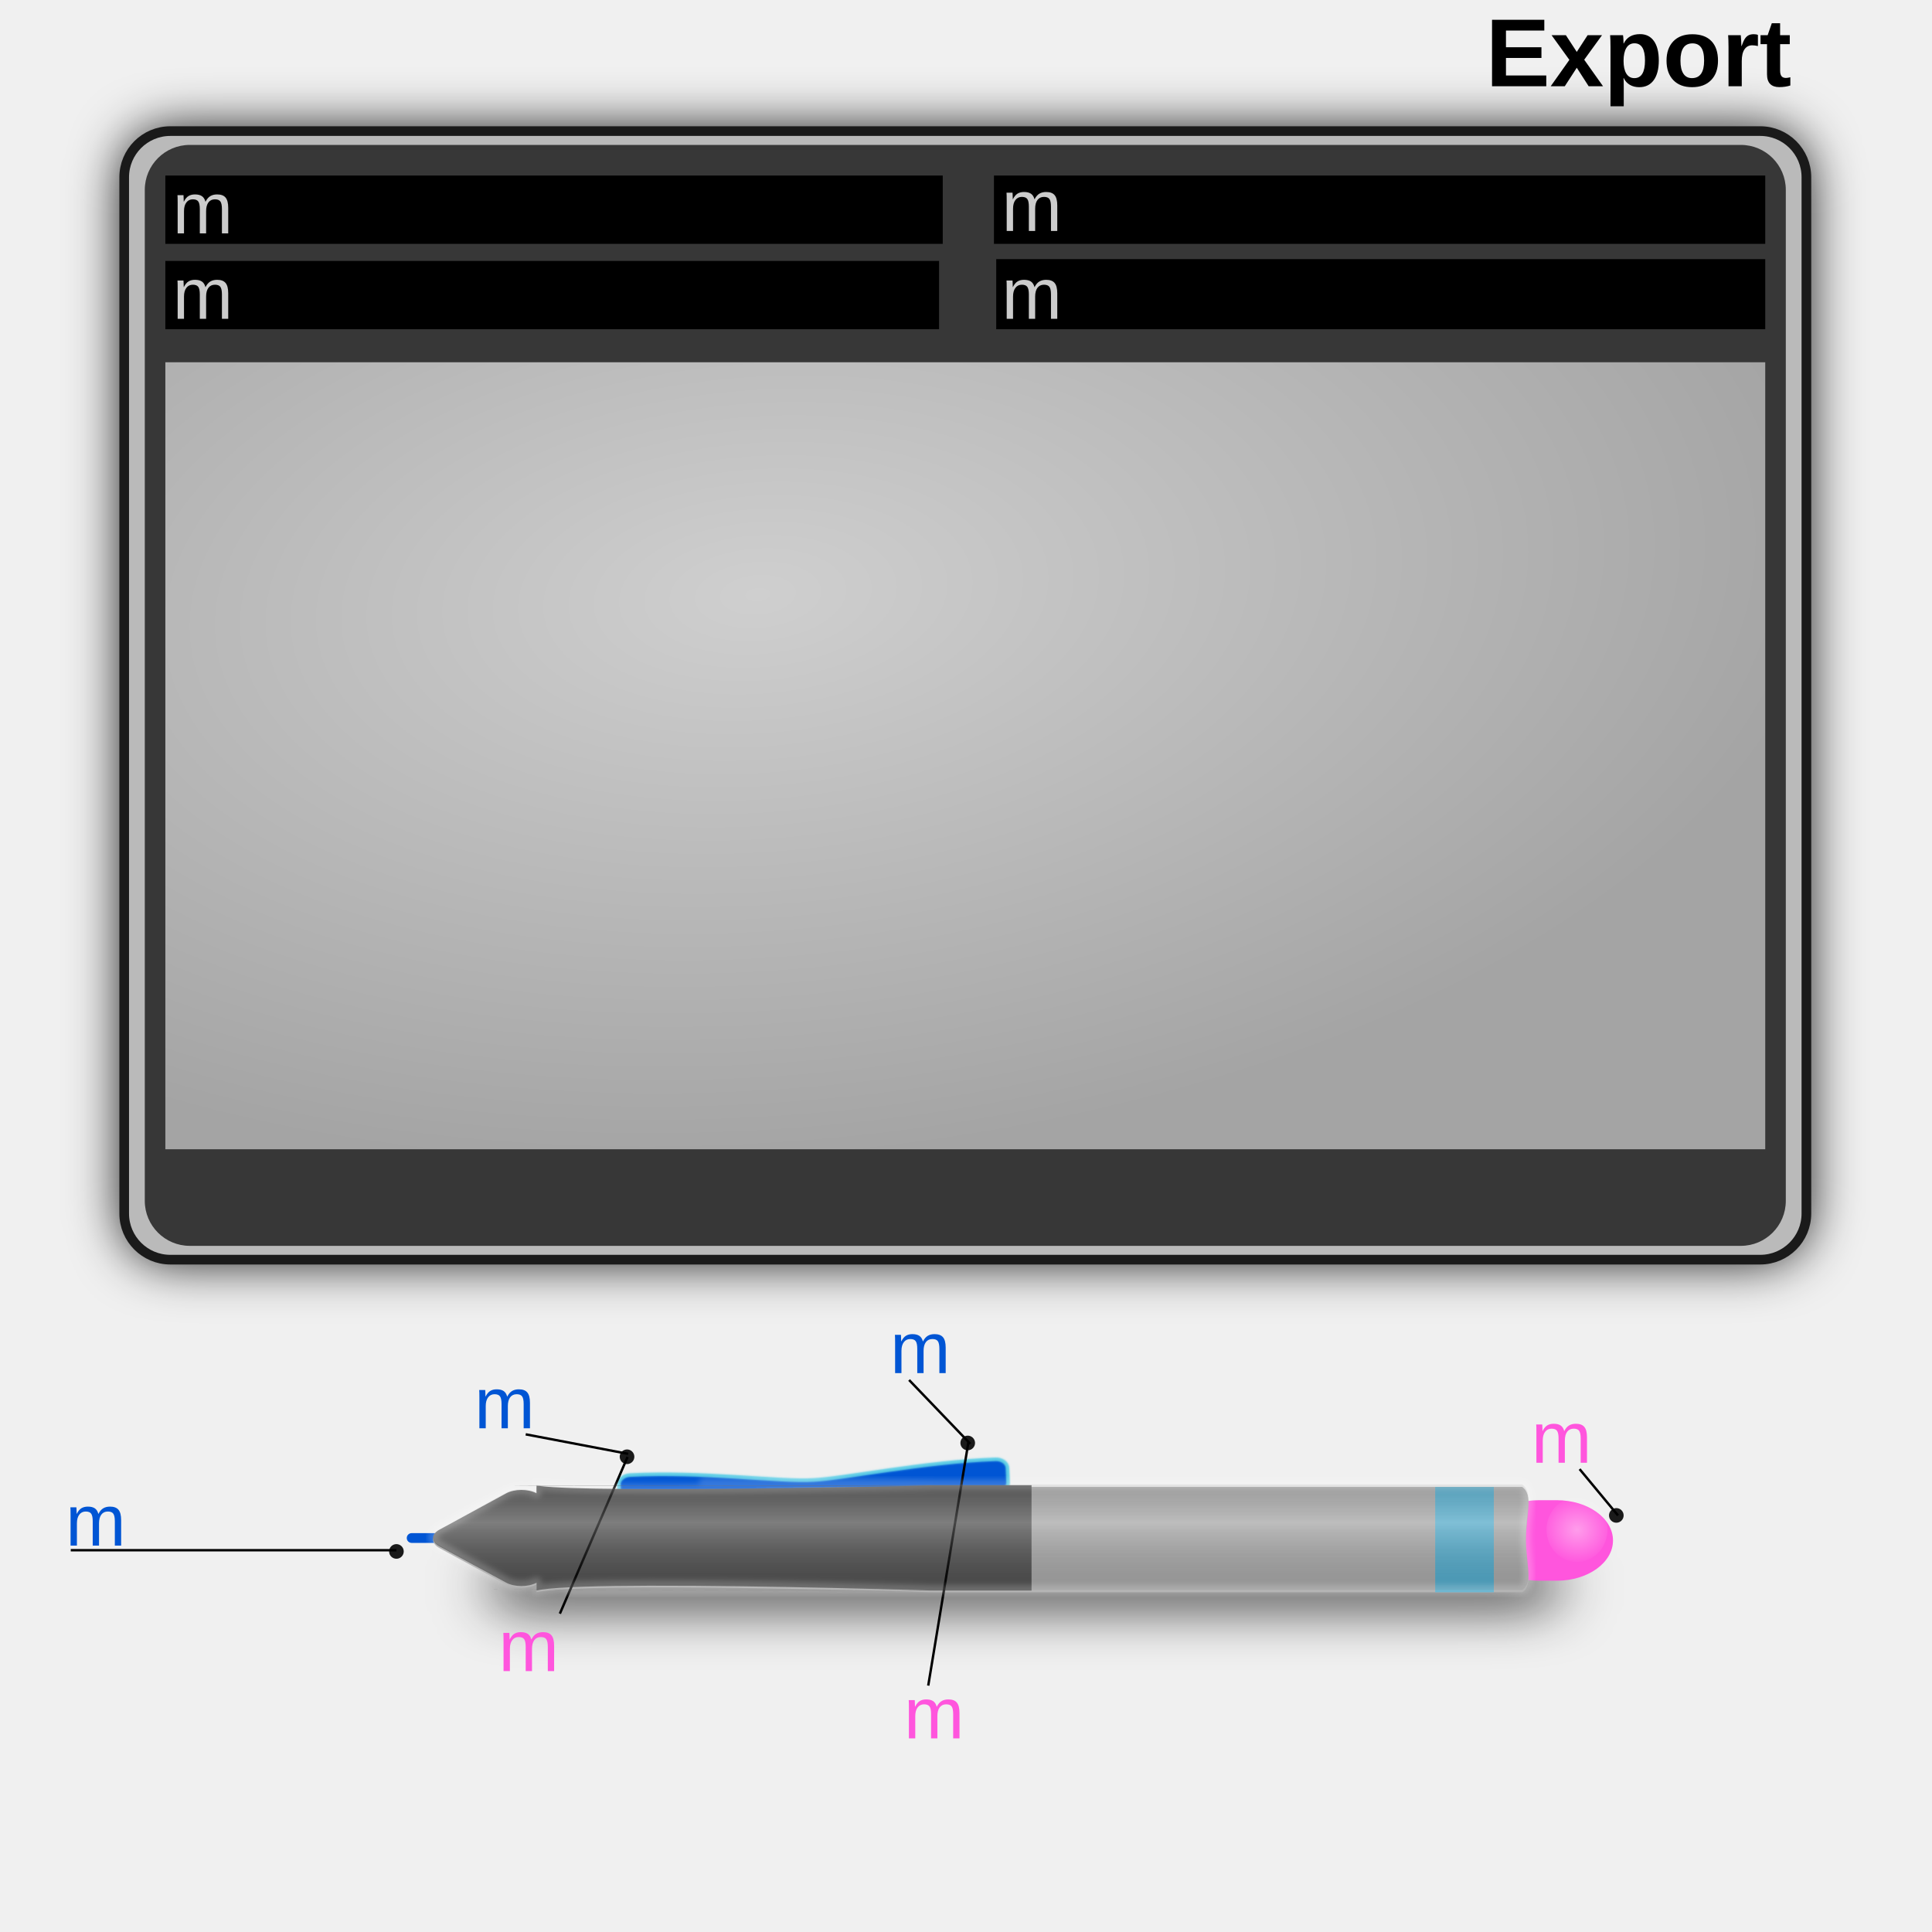
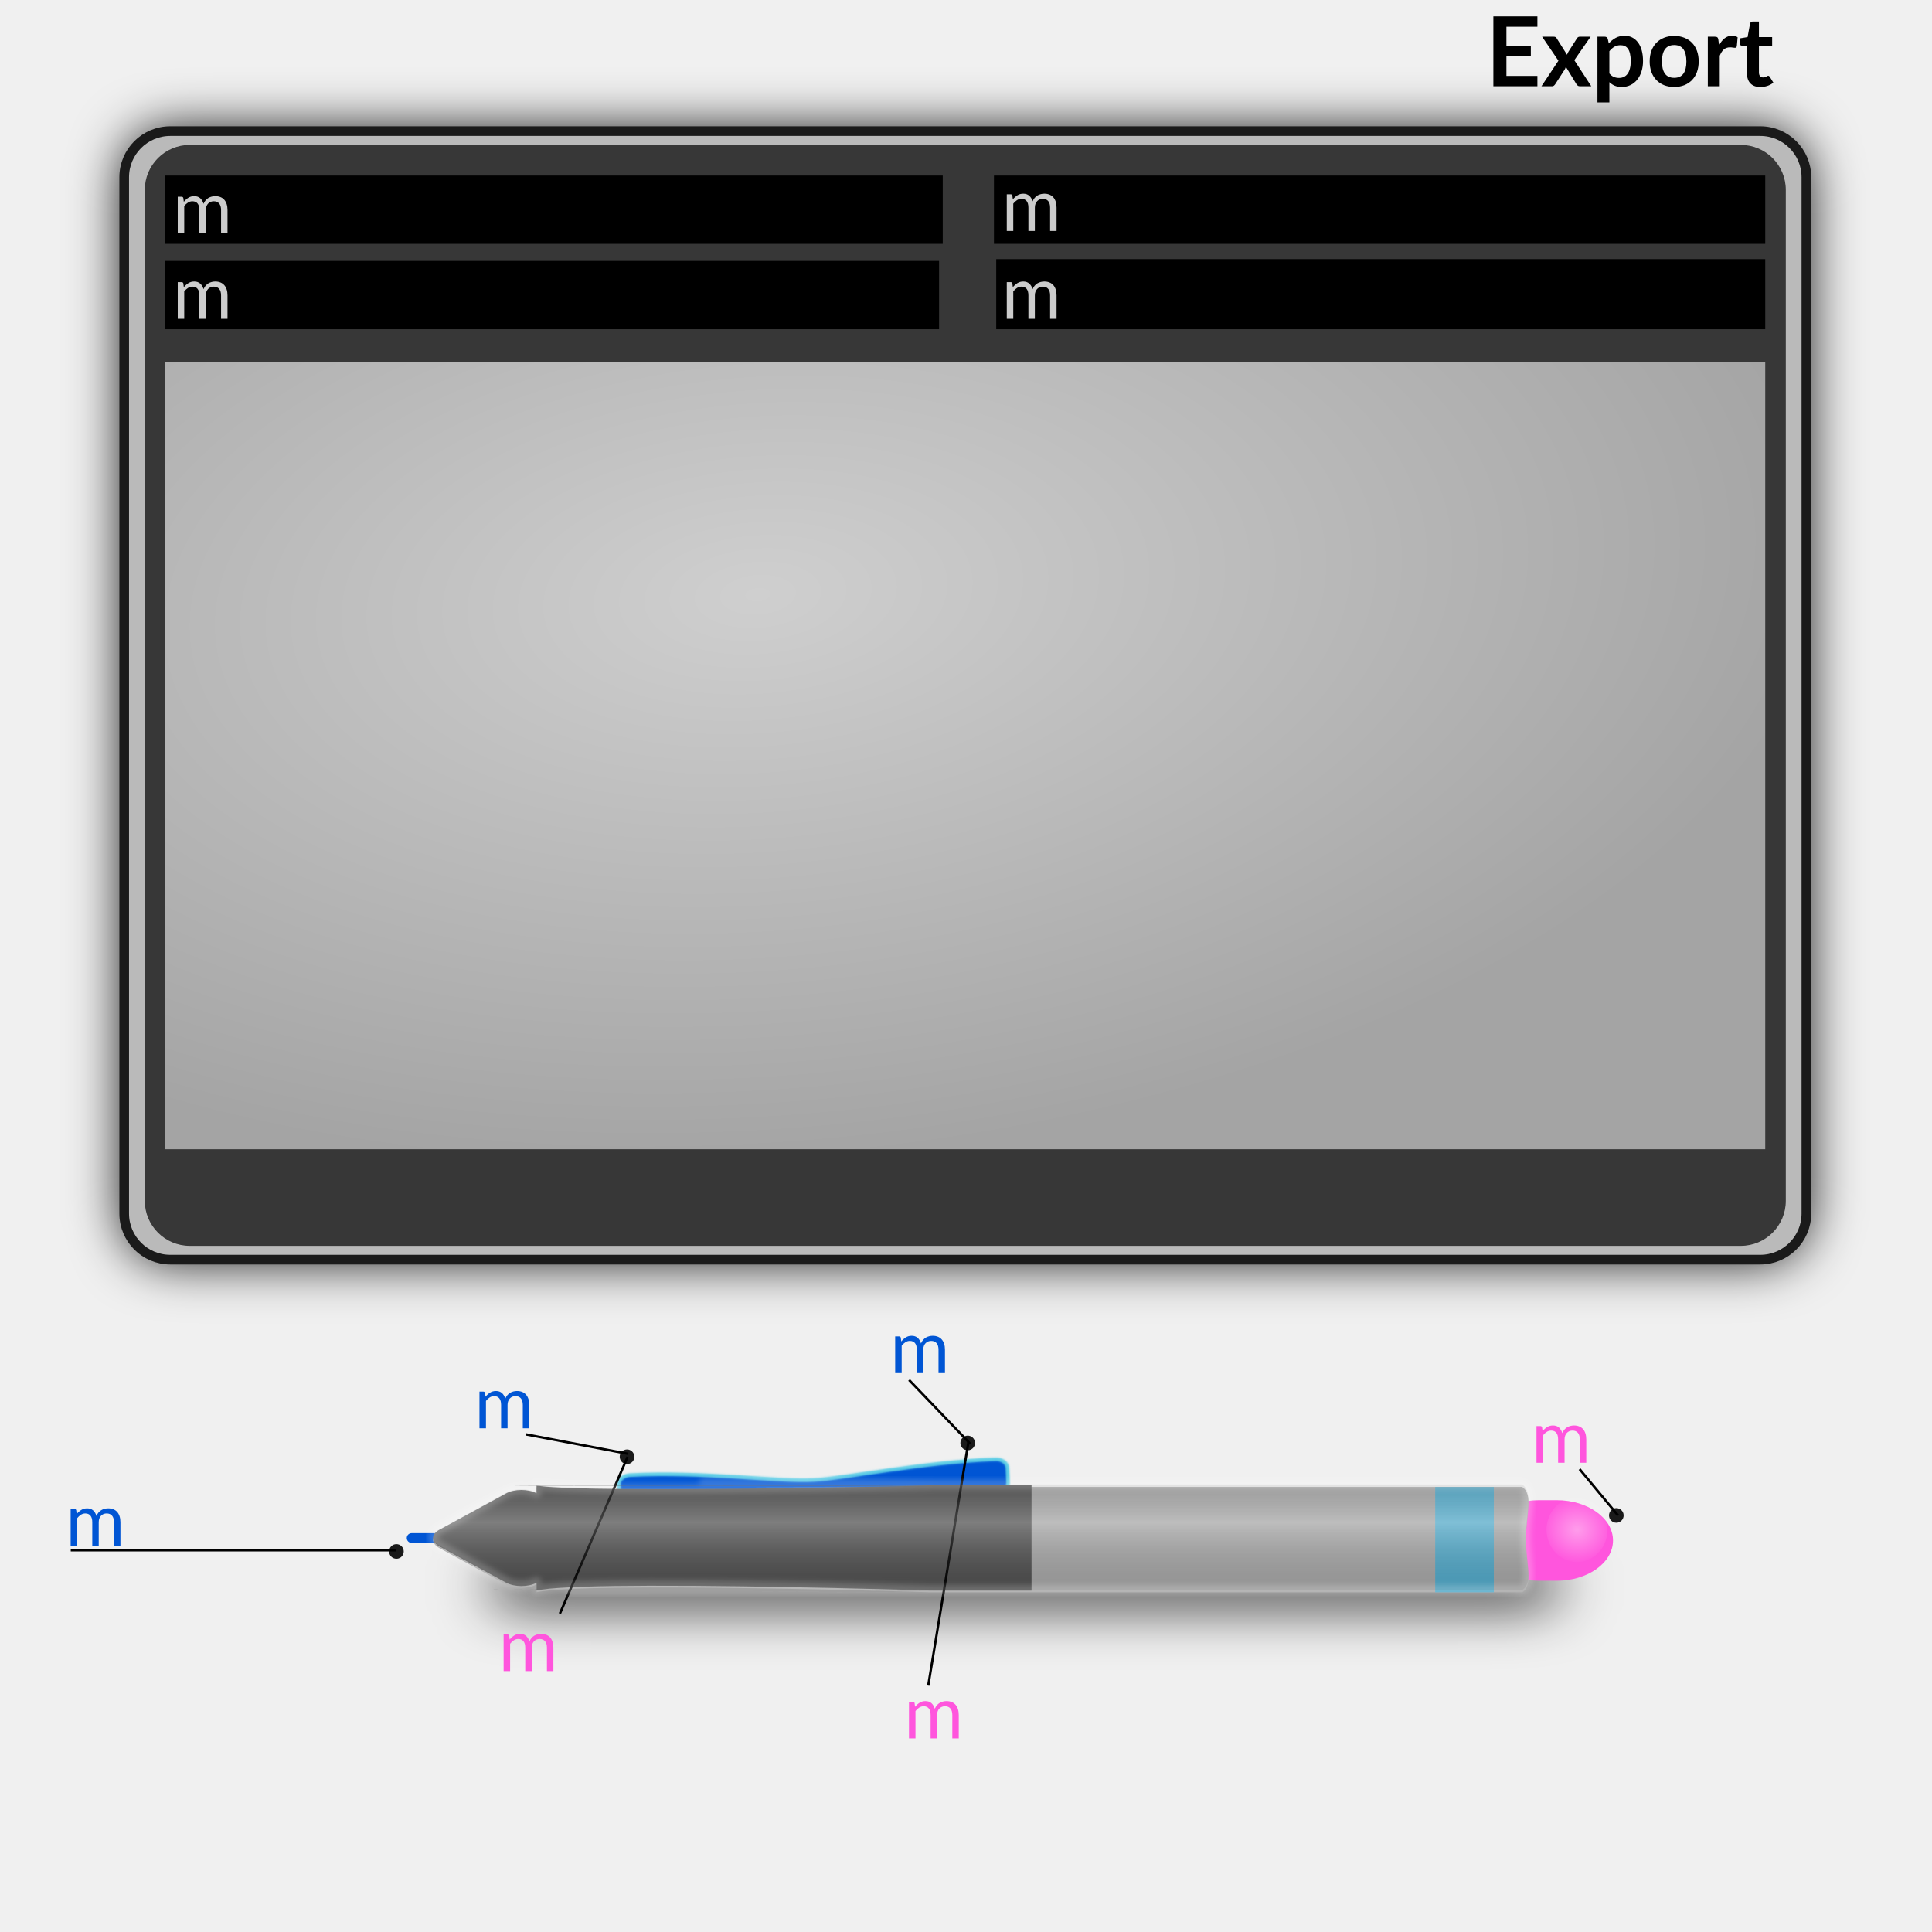
<svg xmlns="http://www.w3.org/2000/svg" xmlns:xlink="http://www.w3.org/1999/xlink" width="800" height="800" viewBox="0 0 800 800" id="svg2" version="1.1">
  <defs id="defs4">
    <linearGradient id="linearGradient4431">
      <stop style="stop-color:#cfcfcf;stop-opacity:1" offset="0" id="stop4433" />
      <stop style="stop-color:#a4a4a4;stop-opacity:1" offset="1" id="stop4435" />
    </linearGradient>
    <linearGradient id="linearGradient4429">
      <stop style="stop-color:#ffffff;stop-opacity:1" offset="0" id="stop4417" />
      <stop style="stop-color:#ffffff;stop-opacity:0" offset="1" id="stop4419" />
    </linearGradient>
    <linearGradient id="linearGradient4407">
      <stop style="stop-color:#ffffff;stop-opacity:0.655" offset="0" id="stop4409" />
      <stop style="stop-color:#000000;stop-opacity:0.196" offset="1" id="stop4411" />
    </linearGradient>
    <linearGradient id="linearGradient4313">
      <stop id="stop4347" offset="0" style="stop-color:#494949;stop-opacity:1" />
      <stop id="stop4349" offset="1" style="stop-color:#000000;stop-opacity:1" />
    </linearGradient>
    <linearGradient xlink:href="#linearGradient4313" id="linearGradient4343" gradientUnits="userSpaceOnUse" x1="363.273" y1="1101.16" x2="363.273" y2="1063.66" gradientTransform="translate(5.714286,55.71429)" />
    <linearGradient xlink:href="#linearGradient4407" id="linearGradient4405" x1="564.27" y1="1015.253" x2="564.27" y2="1045.557" gradientUnits="userSpaceOnUse" spreadMethod="reflect" gradientTransform="translate(0,-91.92388)" />
    <radialGradient xlink:href="#linearGradient4429" id="radialGradient4421" cx="652.5" cy="931.091" fx="652.5" fy="931.091" r="12.357" gradientTransform="matrix(1.214188,0.1199123,-0.09968632,1.134117,-46.43573,-207.9158)" gradientUnits="userSpaceOnUse" />
    <radialGradient xlink:href="#linearGradient4431" id="radialGradient4439" cx="323.838" cy="455.509" fx="323.838" fy="455.509" r="331.24" gradientTransform="matrix(1.356438,-0.1040808,0.05424859,0.7069971,-150.1313,210.2954)" gradientUnits="userSpaceOnUse" />
    <filter style="color-interpolation-filters:sRGB" id="filter4347" x="-0.038" width="1.076" y="-0.057" height="1.114">
      <feGaussianBlur stdDeviation="11.057" id="feGaussianBlur4349" />
    </filter>
    <filter style="color-interpolation-filters:sRGB" id="filter4377" x="-0.062" width="1.124" y="-1.954" height="4.909">
      <feGaussianBlur stdDeviation="11.516" id="feGaussianBlur4379" />
    </filter>
    <filter style="color-interpolation-filters:sRGB" id="filter4771" x="-0.006" width="1.012" y="-0.06" height="1.121">
      <feGaussianBlur stdDeviation="1.121" id="feGaussianBlur4773" />
    </filter>
    <filter style="color-interpolation-filters:sRGB" id="filter5649" x="-0.007" width="1.013" y="-0.054" height="1.108">
      <feGaussianBlur stdDeviation="0.453" id="feGaussianBlur5651" />
    </filter>
  </defs>
  <g id="layer1" transform="translate(0,-252.3622)">
    <rect rx="19.104" ry="19.104" y="306.648" x="51.429" height="467.312" width="696.559" id="rect4205" style="opacity:1;fill:#000000;fill-opacity:1;stroke:none;stroke-width:4;stroke-linecap:round;stroke-linejoin:round;stroke-miterlimit:4;stroke-dasharray:none;stroke-dashoffset:0;stroke-opacity:1;filter:url(#filter4347)" />
    <rect style="opacity:1;fill:#bababa;fill-opacity:1;stroke:#1a1a1a;stroke-width:4;stroke-linecap:round;stroke-linejoin:round;stroke-miterlimit:4;stroke-dasharray:none;stroke-dashoffset:0;stroke-opacity:1" id="rect4136" width="696.559" height="467.312" x="51.429" y="306.648" ry="19.104" rx="19.104" />
    <rect rx="18.637" ry="18.637" y="312.366" x="59.951" height="455.877" width="679.514" id="rect4138" style="opacity:1;fill:#373737;fill-opacity:1;stroke:none;stroke-width:3.902;stroke-linecap:round;stroke-linejoin:round;stroke-miterlimit:4;stroke-dasharray:none;stroke-dashoffset:0;stroke-opacity:1" />
    <rect style="opacity:1;fill:url(#radialGradient4439);fill-opacity:1;stroke:none;stroke-width:3.902;stroke-linecap:round;stroke-linejoin:round;stroke-miterlimit:4;stroke-dasharray:none;stroke-dashoffset:0;stroke-opacity:1" id="rect4140" width="662.479" height="325.877" x="68.469" y="402.366" ry="0" rx="0" />
    <rect style="opacity:1;fill:#000000;fill-opacity:1;stroke:none;stroke-width:4;stroke-linecap:round;stroke-linejoin:round;stroke-miterlimit:4;stroke-dasharray:none;stroke-dashoffset:0;stroke-opacity:1" id="rect4146" width="319.373" height="28.284" x="411.575" y="325.052" />
    <rect style="opacity:0.96;fill:#000000;fill-opacity:1;fill-rule:nonzero;stroke:none;stroke-width:4;stroke-linecap:round;stroke-linejoin:round;stroke-miterlimit:4;stroke-dasharray:none;stroke-dashoffset:0;stroke-opacity:1;filter:url(#filter4377)" id="rect4351" width="446.487" height="14.142" x="201.02" y="901.849" rx="19.104" ry="14.142" />
    <rect style="opacity:1;fill:#ff55dd;fill-opacity:1;stroke:none;stroke-width:4;stroke-linecap:round;stroke-linejoin:round;stroke-miterlimit:4;stroke-dasharray:none;stroke-dashoffset:0;stroke-opacity:1" id="rect4167" width="53.937" height="33.335" x="613.973" y="873.565" rx="23.227" ry="23.227" />
    <rect style="opacity:1;fill:#0055d4;fill-opacity:1;stroke:none;stroke-width:4;stroke-linecap:round;stroke-linejoin:round;stroke-miterlimit:4;stroke-dasharray:none;stroke-dashoffset:0;stroke-opacity:1" id="rect4180" width="24.244" height="4.041" x="168.433" y="887.202" rx="2.02" ry="2.02" wakey="" />
    <path style="opacity:1;fill:#0055d4;fill-opacity:1;stroke:#5ecee6;stroke-width:1.5;stroke-linecap:round;stroke-linejoin:round;stroke-miterlimit:4;stroke-dasharray:none;stroke-dashoffset:0;stroke-opacity:1;filter:url(#filter5649)" d="m 260.87,863.166 c 30.265,-1.559 62.036,2.884 75.902,2.032 12.386,-0.535 46.167,-7.554 75.445,-8.564 2.653,-0.092 4.86,1.482 4.951,3.58 l 0.258,5.986 c 0.091,2.098 -1.972,3.878 -4.624,3.993 l -151.347,6.532 c -2.652,0.115 -4.86,-1.482 -4.951,-3.58 l -0.258,-5.986 c -0.091,-2.098 1.973,-3.856 4.624,-3.993 z" id="rect4182" />
-     <text xml:space="preserve" style="font-style:normal;font-weight:normal;font-size:40px;line-height:125%;font-family:Sans;letter-spacing:0px;word-spacing:0px;fill:#0055d4;fill-opacity:1;stroke:none;stroke-width:1px;stroke-linecap:butt;stroke-linejoin:miter;stroke-opacity:1" x="368.571" y="820.934" id="text4186" wakey="STYLUS:3">
-       <tspan id="tspan4188" x="368.571" y="820.934" style="font-size:30px;-inkscape-font-specification:Arial;font-family:Arial;font-weight:normal;font-style:normal;font-stretch:normal;font-variant:normal">m</tspan>
+     <text xml:space="preserve" style="font-style:normal;font-weight:normal;font-size:40px;line-height:125%;font-family:Lato;letter-spacing:0px;word-spacing:0px;fill:#0055d4;fill-opacity:1;stroke:none;stroke-width:1px;stroke-linecap:butt;stroke-linejoin:miter;stroke-opacity:1" x="368.571" y="820.934" id="text4186" wakey="STYLUS:3">
+       <tspan id="tspan4188" x="368.571" y="820.934" style="font-size:30px;-inkscape-font-specification:Lato;font-family:Lato;font-weight:normal;font-style:normal;font-stretch:normal;font-variant:normal">m</tspan>
    </text>
-     <text wakey="STYLUS:1" id="text4190" y="892.362" x="27.143" style="font-style:normal;font-weight:normal;font-size:40px;line-height:125%;font-family:Sans;letter-spacing:0px;word-spacing:0px;fill:#0055d4;fill-opacity:1;stroke:none;stroke-width:1px;stroke-linecap:butt;stroke-linejoin:miter;stroke-opacity:1" xml:space="preserve">
-       <tspan y="892.362" x="27.143" id="tspan4192" style="font-size:30px;-inkscape-font-specification:Arial;font-family:Arial;font-weight:normal;font-style:normal;font-stretch:normal;font-variant:normal">m</tspan>
+     <text wakey="STYLUS:1" id="text4190" y="892.362" x="27.143" style="font-style:normal;font-weight:normal;font-size:40px;line-height:125%;font-family:Lato;letter-spacing:0px;word-spacing:0px;fill:#0055d4;fill-opacity:1;stroke:none;stroke-width:1px;stroke-linecap:butt;stroke-linejoin:miter;stroke-opacity:1" xml:space="preserve">
+       <tspan y="892.362" x="27.143" id="tspan4192" style="font-size:30px;-inkscape-font-specification:Lato;font-family:Lato;font-weight:normal;font-style:normal;font-stretch:normal;font-variant:normal">m</tspan>
    </text>
-     <text xml:space="preserve" style="font-style:normal;font-weight:normal;font-size:40px;line-height:125%;font-family:Sans;letter-spacing:0px;word-spacing:0px;fill:#0055d4;fill-opacity:1;stroke:none;stroke-width:1px;stroke-linecap:butt;stroke-linejoin:miter;stroke-opacity:1" x="196.429" y="843.791" id="text4194" wakey="STYLUS:2">
-       <tspan id="tspan4196" x="196.429" y="843.791" style="font-size:30px;-inkscape-font-specification:Arial;font-family:Arial;font-weight:normal;font-style:normal;font-stretch:normal;font-variant:normal">m</tspan>
+     <text xml:space="preserve" style="font-style:normal;font-weight:normal;font-size:40px;line-height:125%;font-family:Lato;letter-spacing:0px;word-spacing:0px;fill:#0055d4;fill-opacity:1;stroke:none;stroke-width:1px;stroke-linecap:butt;stroke-linejoin:miter;stroke-opacity:1" x="196.429" y="843.791" id="text4194" wakey="STYLUS:2">
+       <tspan id="tspan4196" x="196.429" y="843.791" style="font-size:30px;-inkscape-font-specification:Lato;font-family:Lato;font-weight:normal;font-style:normal;font-stretch:normal;font-variant:normal">m</tspan>
    </text>
    <rect y="325.052" x="68.469" height="28.284" width="321.898" id="rect4387" style="opacity:1;fill:#000000;fill-opacity:1;stroke:none;stroke-width:4;stroke-linecap:round;stroke-linejoin:round;stroke-miterlimit:4;stroke-dasharray:none;stroke-dashoffset:0;stroke-opacity:1" />
-     <text wakey="PAD:3" id="text4198" y="349.01" x="71.489" style="font-style:normal;font-weight:normal;font-size:15px;line-height:125%;font-family:Sans;letter-spacing:0px;word-spacing:0px;fill:#cccccc;fill-opacity:1;stroke:none;stroke-width:1px;stroke-linecap:butt;stroke-linejoin:miter;stroke-opacity:1;" xml:space="preserve">
-       <tspan y="349.01" x="71.489" id="tspan4200" style="font-size:30px;-inkscape-font-specification:Arial;font-family:Arial;font-weight:normal;font-style:normal;font-stretch:normal;font-variant:normal;fill:#cccccc;">m</tspan>
+     <text wakey="PAD:3" id="text4198" y="349.01" x="71.489" style="font-style:normal;font-weight:normal;font-size:15px;line-height:125%;font-family:Lato;letter-spacing:0px;word-spacing:0px;fill:#cccccc;fill-opacity:1;stroke:none;stroke-width:1px;stroke-linecap:butt;stroke-linejoin:miter;stroke-opacity:1;" xml:space="preserve">
+       <tspan y="349.01" x="71.489" id="tspan4200" style="font-size:30px;-inkscape-font-specification:Lato;font-family:Lato;font-weight:normal;font-style:normal;font-stretch:normal;font-variant:normal;fill:#cccccc;">m</tspan>
    </text>
    <rect y="359.665" x="412.515" height="29.027" width="318.433" id="rect4385" style="opacity:1;fill:#000000;fill-opacity:1;stroke:none;stroke-width:4;stroke-linecap:round;stroke-linejoin:round;stroke-miterlimit:4;stroke-dasharray:none;stroke-dashoffset:0;stroke-opacity:1" />
    <rect style="opacity:1;fill:#000000;fill-opacity:1;stroke:none;stroke-width:4;stroke-linecap:round;stroke-linejoin:round;stroke-miterlimit:4;stroke-dasharray:none;stroke-dashoffset:0;stroke-opacity:1" id="rect4389" width="320.383" height="28.284" x="68.469" y="360.408" />
-     <text xml:space="preserve" style="font-style:normal;font-weight:normal;font-size:40px;line-height:125%;font-family:Sans;letter-spacing:0px;word-spacing:0px;fill:#cccccc;fill-opacity:1;stroke:none;stroke-width:1px;stroke-linecap:butt;stroke-linejoin:miter;stroke-opacity:1;" x="71.489" y="384.365" id="text4202" wakey="PAD:1">
-       <tspan id="tspan4204" x="71.489" y="384.365" style="font-size:30px;-inkscape-font-specification:Arial;font-family:Arial;font-weight:normal;font-style:normal;font-stretch:normal;font-variant:normal;fill:#cccccc;">m</tspan>
+     <text xml:space="preserve" style="font-style:normal;font-weight:normal;font-size:40px;line-height:125%;font-family:Lato;letter-spacing:0px;word-spacing:0px;fill:#cccccc;fill-opacity:1;stroke:none;stroke-width:1px;stroke-linecap:butt;stroke-linejoin:miter;stroke-opacity:1;" x="71.489" y="384.365" id="text4202" wakey="PAD:1">
+       <tspan id="tspan4204" x="71.489" y="384.365" style="font-size:30px;-inkscape-font-specification:Lato;font-family:Lato;font-weight:normal;font-style:normal;font-stretch:normal;font-variant:normal;fill:#cccccc;">m</tspan>
    </text>
-     <text wakey="PAD:9" id="text4206" y="384.365" x="414.778" style="font-style:normal;font-weight:normal;font-size:40px;line-height:125%;font-family:Sans;letter-spacing:0px;word-spacing:0px;fill:#cccccc;fill-opacity:1;stroke:none;stroke-width:1px;stroke-linecap:butt;stroke-linejoin:miter;stroke-opacity:1;" xml:space="preserve">
-       <tspan y="384.365" x="414.778" id="tspan4208" style="font-size:30px;-inkscape-font-specification:Arial;font-family:Arial;font-weight:normal;font-style:normal;font-stretch:normal;font-variant:normal;fill:#cccccc;">m</tspan>
+     <text wakey="PAD:9" id="text4206" y="384.365" x="414.778" style="font-style:normal;font-weight:normal;font-size:40px;line-height:125%;font-family:Lato;letter-spacing:0px;word-spacing:0px;fill:#cccccc;fill-opacity:1;stroke:none;stroke-width:1px;stroke-linecap:butt;stroke-linejoin:miter;stroke-opacity:1;" xml:space="preserve">
+       <tspan y="384.365" x="414.778" id="tspan4208" style="font-size:30px;-inkscape-font-specification:Lato;font-family:Lato;font-weight:normal;font-style:normal;font-stretch:normal;font-variant:normal;fill:#cccccc;">m</tspan>
    </text>
-     <text xml:space="preserve" style="font-style:normal;font-weight:normal;font-size:40px;line-height:125%;font-family:Sans;letter-spacing:0px;word-spacing:0px;fill:#cccccc;fill-opacity:1;stroke:none;stroke-width:1px;stroke-linecap:butt;stroke-linejoin:miter;stroke-opacity:1;" x="414.778" y="347.999" id="text4210" wakey="PAD:8">
-       <tspan id="tspan4212" x="414.778" y="347.999" style="font-size:30px;-inkscape-font-specification:Arial;font-family:Arial;font-weight:normal;font-style:normal;font-stretch:normal;font-variant:normal;fill:#cccccc;">m</tspan>
+     <text xml:space="preserve" style="font-style:normal;font-weight:normal;font-size:40px;line-height:125%;font-family:Lato;letter-spacing:0px;word-spacing:0px;fill:#cccccc;fill-opacity:1;stroke:none;stroke-width:1px;stroke-linecap:butt;stroke-linejoin:miter;stroke-opacity:1;" x="414.778" y="347.999" id="text4210" wakey="PAD:8">
+       <tspan id="tspan4212" x="414.778" y="347.999" style="font-size:30px;-inkscape-font-specification:Lato;font-family:Lato;font-weight:normal;font-style:normal;font-stretch:normal;font-variant:normal;fill:#cccccc;">m</tspan>
    </text>
-     <text wakey="ERASER:3" id="text4214" y="972.194" x="374.286" style="font-style:normal;font-weight:normal;font-size:40px;line-height:125%;font-family:Sans;letter-spacing:0px;word-spacing:0px;fill:#ff55dd;fill-opacity:1;stroke:none;stroke-width:1px;stroke-linecap:butt;stroke-linejoin:miter;stroke-opacity:1" xml:space="preserve">
-       <tspan y="972.194" x="374.286" id="tspan4216" style="font-size:30px;-inkscape-font-specification:Arial;font-family:Arial;font-weight:normal;font-style:normal;font-stretch:normal;font-variant:normal">m</tspan>
+     <text wakey="ERASER:3" id="text4214" y="972.194" x="374.286" style="font-style:normal;font-weight:normal;font-size:40px;line-height:125%;font-family:Lato;letter-spacing:0px;word-spacing:0px;fill:#ff55dd;fill-opacity:1;stroke:none;stroke-width:1px;stroke-linecap:butt;stroke-linejoin:miter;stroke-opacity:1" xml:space="preserve">
+       <tspan y="972.194" x="374.286" id="tspan4216" style="font-size:30px;-inkscape-font-specification:Lato;font-family:Lato;font-weight:normal;font-style:normal;font-stretch:normal;font-variant:normal">m</tspan>
    </text>
-     <text wakey="ERASER:2" id="text4218" y="944.337" x="206.429" style="font-style:normal;font-weight:normal;font-size:40px;line-height:125%;font-family:Sans;letter-spacing:0px;word-spacing:0px;fill:#ff55dd;fill-opacity:1;stroke:none;stroke-width:1px;stroke-linecap:butt;stroke-linejoin:miter;stroke-opacity:1" xml:space="preserve">
-       <tspan y="944.337" x="206.429" id="tspan4220" style="font-size:30px;-inkscape-font-specification:Arial;font-family:Arial;font-weight:normal;font-style:normal;font-stretch:normal;font-variant:normal">m</tspan>
+     <text wakey="ERASER:2" id="text4218" y="944.337" x="206.429" style="font-style:normal;font-weight:normal;font-size:40px;line-height:125%;font-family:Lato;letter-spacing:0px;word-spacing:0px;fill:#ff55dd;fill-opacity:1;stroke:none;stroke-width:1px;stroke-linecap:butt;stroke-linejoin:miter;stroke-opacity:1" xml:space="preserve">
+       <tspan y="944.337" x="206.429" id="tspan4220" style="font-size:30px;-inkscape-font-specification:Lato;font-family:Lato;font-weight:normal;font-style:normal;font-stretch:normal;font-variant:normal">m</tspan>
    </text>
-     <text xml:space="preserve" style="font-style:normal;font-weight:normal;font-size:40px;line-height:125%;font-family:Sans;letter-spacing:0px;word-spacing:0px;fill:#ff55dd;fill-opacity:1;stroke:none;stroke-width:1px;stroke-linecap:butt;stroke-linejoin:miter;stroke-opacity:1" x="634.119" y="858.055" id="text4222" wakey="ERASER:1">
-       <tspan id="tspan4224" x="634.119" y="858.055" style="font-size:30px;-inkscape-font-specification:Arial;font-family:Arial;font-weight:normal;font-style:normal;font-stretch:normal;font-variant:normal">m</tspan>
+     <text xml:space="preserve" style="font-style:normal;font-weight:normal;font-size:40px;line-height:125%;font-family:Lato;letter-spacing:0px;word-spacing:0px;fill:#ff55dd;fill-opacity:1;stroke:none;stroke-width:1px;stroke-linecap:butt;stroke-linejoin:miter;stroke-opacity:1" x="634.119" y="858.055" id="text4222" wakey="ERASER:1">
+       <tspan id="tspan4224" x="634.119" y="858.055" style="font-size:30px;-inkscape-font-specification:Lato;font-family:Lato;font-weight:normal;font-style:normal;font-stretch:normal;font-variant:normal">m</tspan>
    </text>
    <path style="opacity:1;fill:#1a1a1a;fill-opacity:1;stroke:none;stroke-width:4;stroke-linecap:round;stroke-linejoin:round;stroke-miterlimit:4;stroke-dasharray:none;stroke-dashoffset:0;stroke-opacity:1" id="path4245" d="m 164.702,897.758 a 3.03,3.03 0 0 1 -3.521,-2.369 3.03,3.03 0 0 1 2.299,-3.566 3.03,3.03 0 0 1 3.611,2.229 3.03,3.03 0 0 1 -2.158,3.654" />
    <path style="fill:none;fill-rule:evenodd;stroke:#000000;stroke-width:1px;stroke-linecap:butt;stroke-linejoin:miter;stroke-opacity:1" d="m 29.294,894.273 134.855,0" id="path4247" />
    <path style="opacity:1;fill:#1a1a1a;fill-opacity:1;stroke:none;stroke-width:4;stroke-linecap:round;stroke-linejoin:round;stroke-miterlimit:4;stroke-dasharray:none;stroke-dashoffset:0;stroke-opacity:1" id="path4245-8" d="m 260.195,858.556 a 3.03,3.03 0 0 1 -3.521,-2.369 3.03,3.03 0 0 1 2.299,-3.566 3.03,3.03 0 0 1 3.611,2.229 3.03,3.03 0 0 1 -2.158,3.654" />
    <path d="m 401.267,852.842 a 3.03,3.03 0 0 1 -3.521,-2.369 3.03,3.03 0 0 1 2.299,-3.566 3.03,3.03 0 0 1 3.611,2.229 3.03,3.03 0 0 1 -2.158,3.654" id="path4268" style="opacity:1;fill:#1a1a1a;fill-opacity:1;stroke:none;stroke-width:4;stroke-linecap:round;stroke-linejoin:round;stroke-miterlimit:4;stroke-dasharray:none;stroke-dashoffset:0;stroke-opacity:1" />
    <path style="opacity:1;fill:#1a1a1a;fill-opacity:1;stroke:none;stroke-width:4;stroke-linecap:round;stroke-linejoin:round;stroke-miterlimit:4;stroke-dasharray:none;stroke-dashoffset:0;stroke-opacity:1" id="path4270" d="m 669.838,882.842 a 3.03,3.03 0 0 1 -3.521,-2.369 3.03,3.03 0 0 1 2.299,-3.566 3.03,3.03 0 0 1 3.611,2.229 3.03,3.03 0 0 1 -2.158,3.654" />
    <path style="fill:none;fill-rule:evenodd;stroke:#000000;stroke-width:1px;stroke-linecap:butt;stroke-linejoin:miter;stroke-opacity:1" d="m 654.074,860.686 15.91,19.193" id="path4272" />
    <path style="fill:none;fill-rule:evenodd;stroke:#000000;stroke-width:1px;stroke-linecap:butt;stroke-linejoin:miter;stroke-opacity:1" d="M 401.786,850.219 376.429,823.791" id="path4276" />
    <path style="fill:none;fill-rule:evenodd;stroke:#000000;stroke-width:1px;stroke-linecap:butt;stroke-linejoin:miter;stroke-opacity:1" d="m 260.114,854.372 -42.426,-8.081" id="path4280" />
    <g id="g4308" transform="translate(0,-131.4286)">
      <path style="opacity:1;fill:#a4a4a4;fill-opacity:1;stroke:none;stroke-width:4;stroke-linecap:round;stroke-linejoin:round;stroke-miterlimit:4;stroke-dasharray:none;stroke-dashoffset:0;stroke-opacity:1" d="m 385.204,999.5 c 0,0 -163.023,0.146 -0.445,0.146 0,0 -143.763,3.343 -162.577,0 l 0,3.201 c -3.547,-1.861 -9.155,-1.843 -12.654,0.061 l -27.541,14.982 c -3.54,1.925 -3.54,5.024 0,6.949 l 27.541,14.982 c 3.5,1.904 9.107,1.921 12.654,0.06 l 0,3.201 c 20.002,-4.414 162.577,0 162.577,0 -165.939,-0.383 0.131,0.043 0.131,0.043 l 245.55,0 c 4.602,-3.289 1.41,-11.767 1.41,-21.762 0,-10.101 3.261,-18.653 -1.559,-21.865 z" id="path4301" />
      <path id="path4296" transform="translate(0,252.3622)" d="m 594.285,747.139 0,43.627 24.287,0 0,-43.627 -24.287,0 z" style="opacity:1;fill:#4fa7c7;fill-opacity:1;stroke:none;stroke-width:4;stroke-linecap:round;stroke-linejoin:round;stroke-miterlimit:4;stroke-dasharray:none;stroke-dashoffset:0;stroke-opacity:1" />
      <path id="path4303" d="m 385.205,998.787 c 0,0 -90.426,0.125 -162.463,0.225 -0.172,-0.027 -0.405,-0.051 -0.561,-0.078 l 0,0.078 c 0,0 -20.318,0.099 0,0.08 l 0,3.043 c -3.547,-1.861 -9.155,-1.843 -12.654,0.061 l -27.541,14.982 c -3.54,1.925 -3.54,5.024 0,6.949 l 27.541,14.982 c 3.5,1.904 9.107,1.922 12.654,0.061 l 0,2.84 c 7.352,0.023 -58.997,-0.13 0,0.012 l 0,0.35 c 0.554,-0.122 1.237,-0.235 1.973,-0.344 71.251,0.171 160.736,0.387 160.736,0.387 l 42.252,0 0,-43.627 -41.938,0 z m -0.445,0.146 c 0,0 -138.902,3.226 -161.441,0.156 43.372,-0.04 65.747,-0.054 161.441,-0.156 z m -116.008,41.48 c 48.618,-0.13 116.008,1.957 116.008,1.957 -214.105,-0.494 -167.592,-0.381 -160.533,-0.357 7.611,-1.112 24.456,-1.546 44.525,-1.6 z" style="opacity:1;fill:#4d4d4d;fill-opacity:1;stroke:none;stroke-width:4;stroke-linecap:round;stroke-linejoin:round;stroke-miterlimit:4;stroke-dasharray:none;stroke-dashoffset:0;stroke-opacity:1" />
    </g>
    <path style="fill:none;fill-rule:evenodd;stroke:#000000;stroke-width:1px;stroke-linecap:butt;stroke-linejoin:miter;stroke-opacity:1" d="m 231.83,920.537 28.032,-64.902" id="path4290" />
    <path style="fill:none;fill-rule:evenodd;stroke:#000000;stroke-width:1px;stroke-linecap:butt;stroke-linejoin:miter;stroke-opacity:1" d="M 401.031,849.322 384.363,950.337" id="path4294" />
    <path id="path4333" d="m 390.919,1129.703 c 0,0 -619.586,0.806 -0.445,0.146 0,0 -143.763,3.343 -162.577,0 l 0,3.201 c -3.547,-1.861 -9.155,-1.843 -12.654,0.061 l -27.541,14.982 c -3.54,1.925 -3.54,5.024 0,6.949 l 27.541,14.982 c 3.5,1.904 9.107,1.921 12.654,0.061 l 0,3.201 c 20.002,-4.414 162.577,0 162.577,0 -611.386,-1.412 0.131,0.043 0.131,0.043 l 245.55,0 c 4.602,-3.289 1.41,-11.767 1.41,-21.762 0,-10.101 3.261,-18.653 -1.559,-21.865 z" style="opacity:1;fill:url(#linearGradient4343);fill-opacity:1;fill-rule:nonzero;stroke:none;stroke-width:4;stroke-linecap:round;stroke-linejoin:round;stroke-miterlimit:4;stroke-dasharray:none;stroke-dashoffset:0;stroke-opacity:1" />
    <g transform="translate(0,-40.51484)" id="g4391">
      <path id="path4393" d="m 385.204,907.576 c 0,0 -136.748,0.292 -0.445,0.146 0,0 -143.763,3.343 -162.577,0 l 0,3.201 c -3.547,-1.861 -9.155,-1.843 -12.654,0.061 l -27.541,14.982 c -3.54,1.925 -3.54,5.024 0,6.949 l 27.541,14.982 c 3.5,1.904 9.107,1.921 12.654,0.06 l 0,3.201 c 20.002,-4.414 162.577,0 162.577,0 -199.297,-0.46 0.131,0.043 0.131,0.043 l 245.55,0 c 4.602,-3.289 1.41,-11.767 1.41,-21.762 0,-10.101 3.261,-18.653 -1.559,-21.865 z" style="opacity:0.418;fill:url(#linearGradient4405);fill-opacity:1;stroke:none;stroke-width:4;stroke-linecap:round;stroke-linejoin:round;stroke-miterlimit:4;stroke-dasharray:none;stroke-dashoffset:0;stroke-opacity:1" />
      <path style="opacity:0.418;fill:url(#radialGradient4421);fill-opacity:1;fill-rule:nonzero;stroke:none;stroke-width:4;stroke-linecap:round;stroke-linejoin:round;stroke-miterlimit:4;stroke-dasharray:none;stroke-dashoffset:0;stroke-opacity:1" id="path4413" d="m 655.307,939.456 a 12.63,13.388 0 0 1 -14.673,-10.465 12.63,13.388 0 0 1 9.583,-15.756 12.63,13.388 0 0 1 15.049,9.847 12.63,13.388 0 0 1 -8.993,16.142" />
      <path style="opacity:0.204;fill:none;fill-opacity:1;stroke:#ffffff;stroke-width:4;stroke-linecap:round;stroke-linejoin:round;stroke-miterlimit:4;stroke-dasharray:none;stroke-dashoffset:0;stroke-opacity:1;filter:url(#filter4771)" d="m 385.204,907.576 c 28.738,-0.164 -230.45,-1.418 -0.445,0.146 0,0 -143.763,3.343 -162.577,0 l 0,3.201 c -3.547,-1.861 -9.155,-1.843 -12.654,0.061 l -27.541,14.982 c -3.54,1.925 -3.54,5.024 0,6.949 l 27.541,14.982 c 3.5,1.904 9.107,1.921 12.654,0.06 l 0,3.201 c 20.002,-4.414 162.577,0 162.577,0 -346.097,0.78 24.299,0.243 0.131,0.043 l 245.55,0 c 4.602,-3.289 1.41,-11.767 1.41,-21.762 0,-10.101 3.261,-18.653 -1.559,-21.865 z" id="path4381" />
    </g>
-     <text xml:space="preserve" style="font-style:normal;font-weight:normal;font-size:40px;line-height:125%;font-family:Sans;letter-spacing:0px;word-spacing:0px;fill:#000000;fill-opacity:1;stroke:none;stroke-width:1px;stroke-linecap:butt;stroke-linejoin:miter;stroke-opacity:1" x="615.153" y="288.076" id="text4443">
-       <tspan id="tspan4445" x="615.153" y="288.076" style="font-style:normal;font-variant:normal;font-weight:bold;font-stretch:normal;font-family:Arial;-inkscape-font-specification:'Arial Bold'">Export</tspan>
+     <text xml:space="preserve" style="font-style:normal;font-weight:normal;font-size:40px;line-height:125%;font-family:Lato;letter-spacing:0px;word-spacing:0px;fill:#000000;fill-opacity:1;stroke:none;stroke-width:1px;stroke-linecap:butt;stroke-linejoin:miter;stroke-opacity:1" x="615.153" y="288.076" id="text4443">
+       <tspan id="tspan4445" x="615.153" y="288.076" style="font-style:normal;font-variant:normal;font-weight:bold;font-stretch:normal;font-family:Lato;-inkscape-font-specification:'Lato Bold'">Export</tspan>
    </text>
  </g>
</svg>
